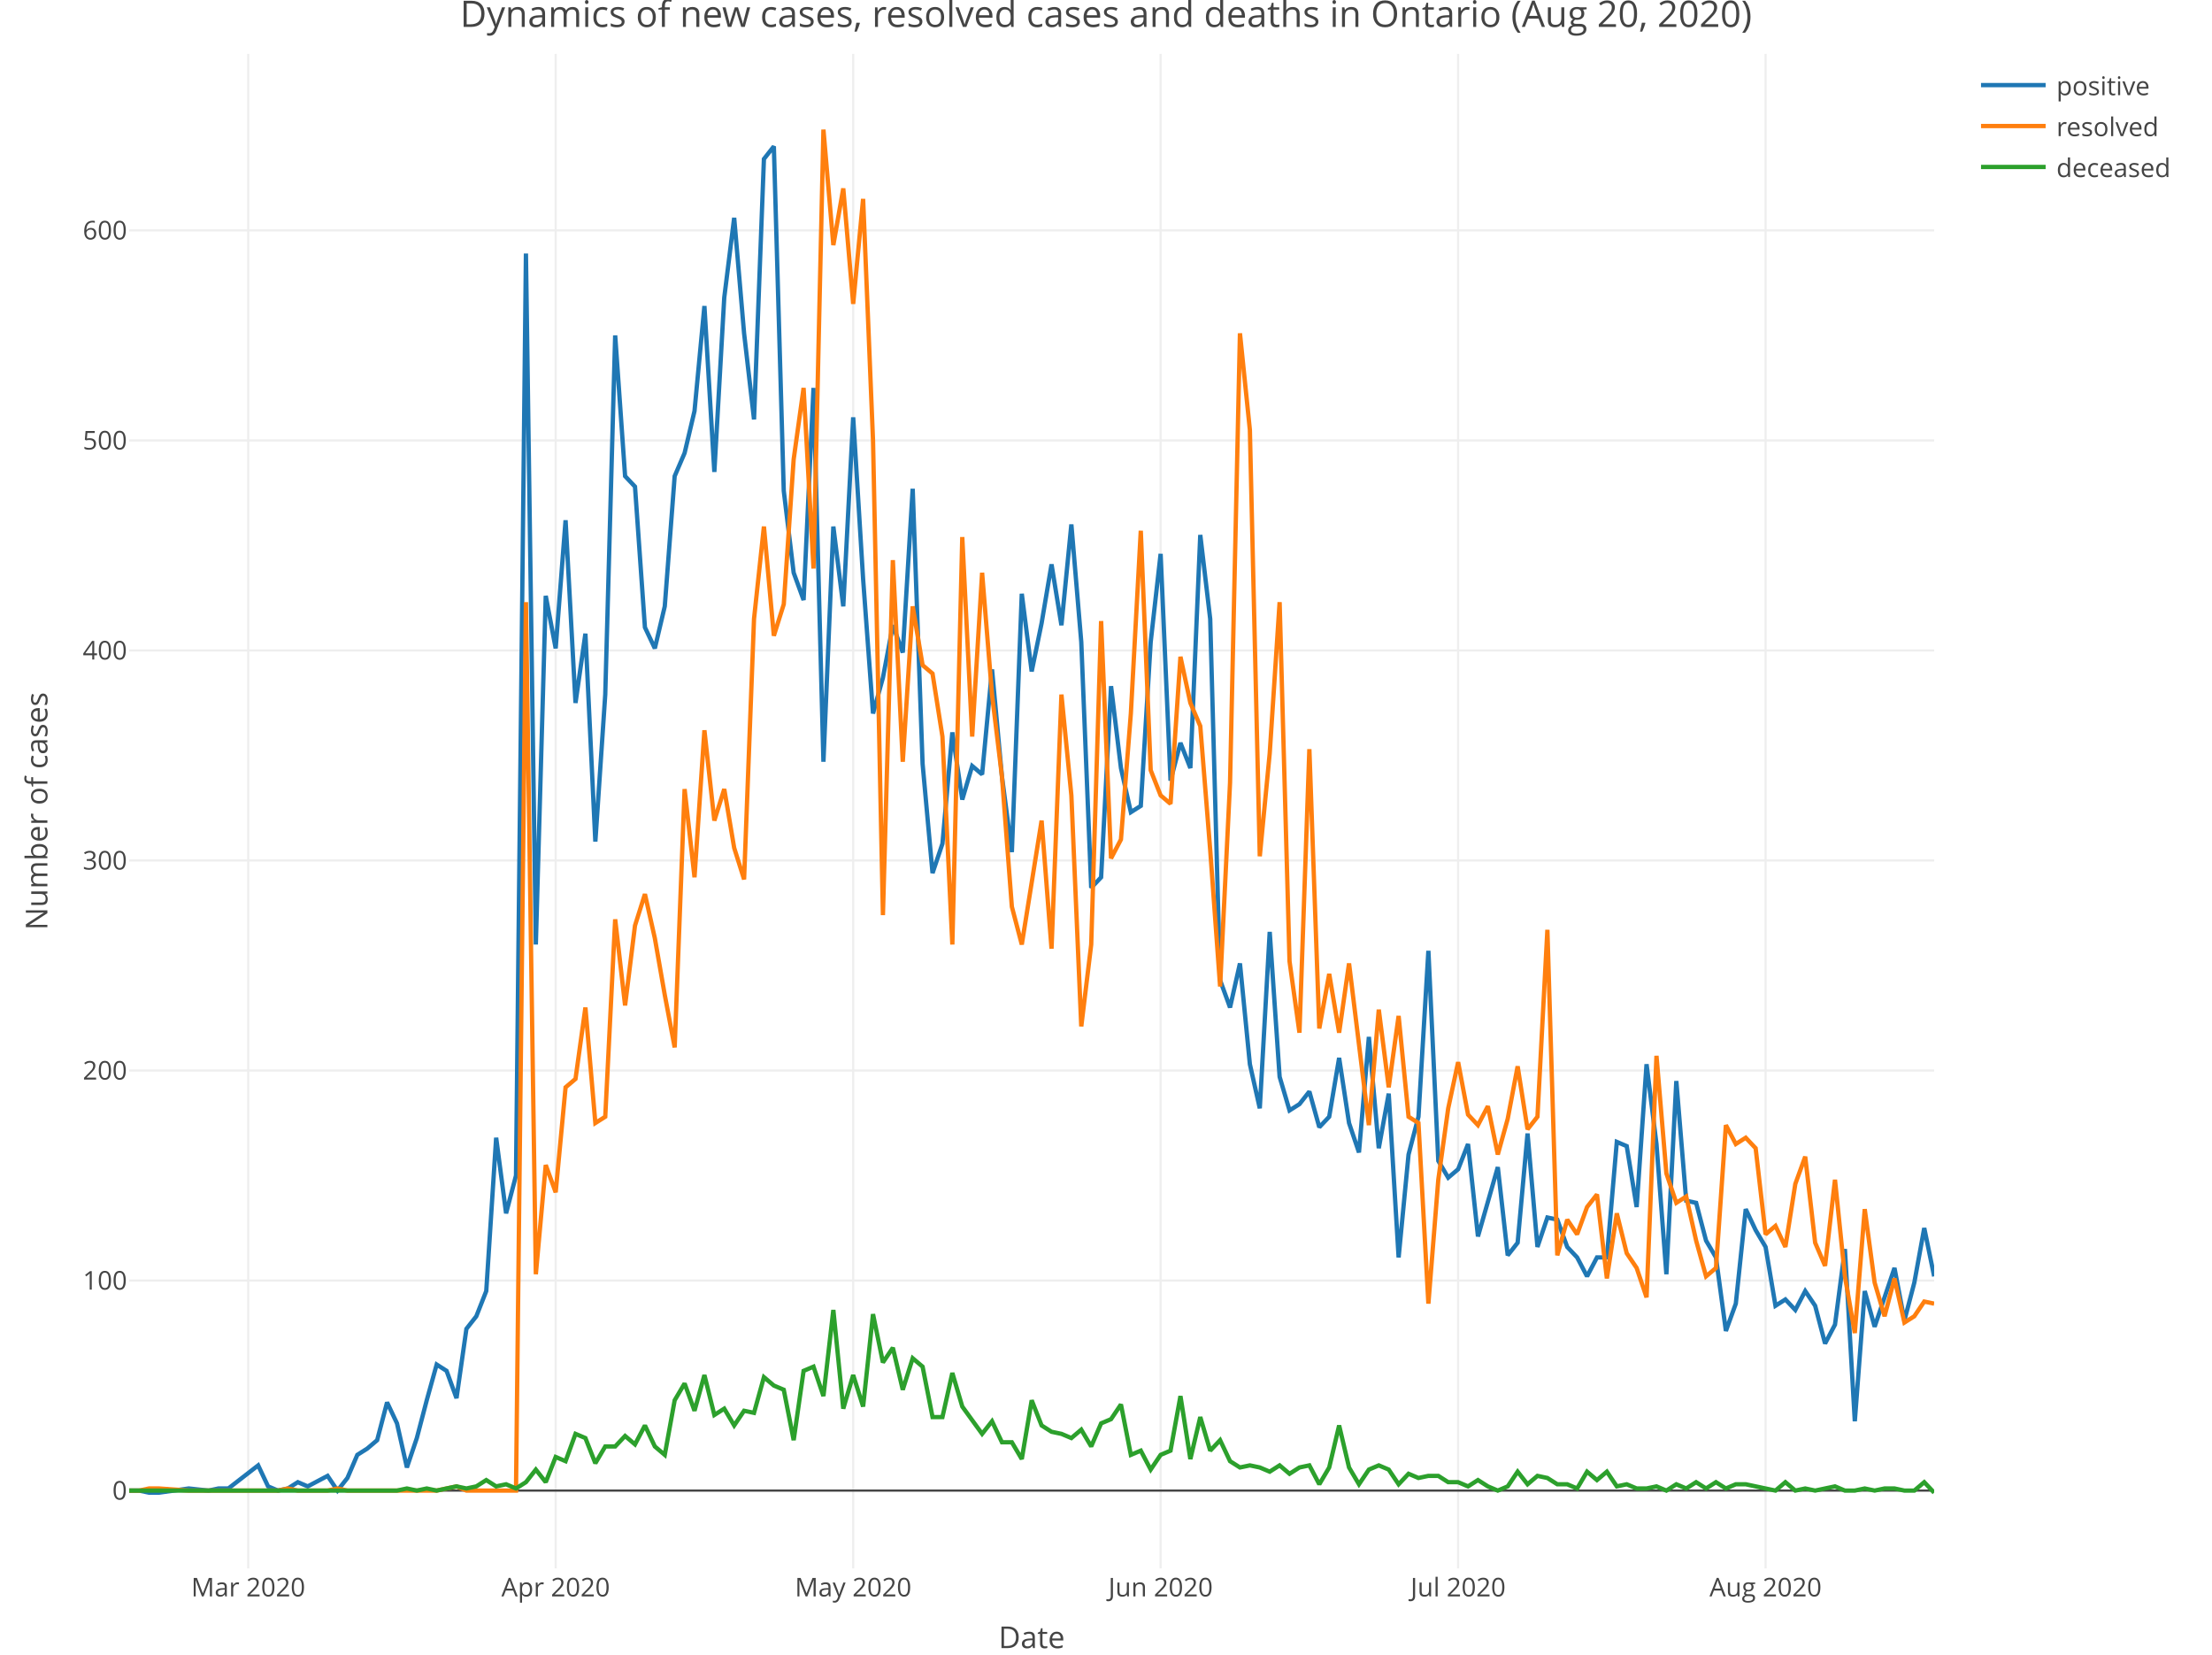
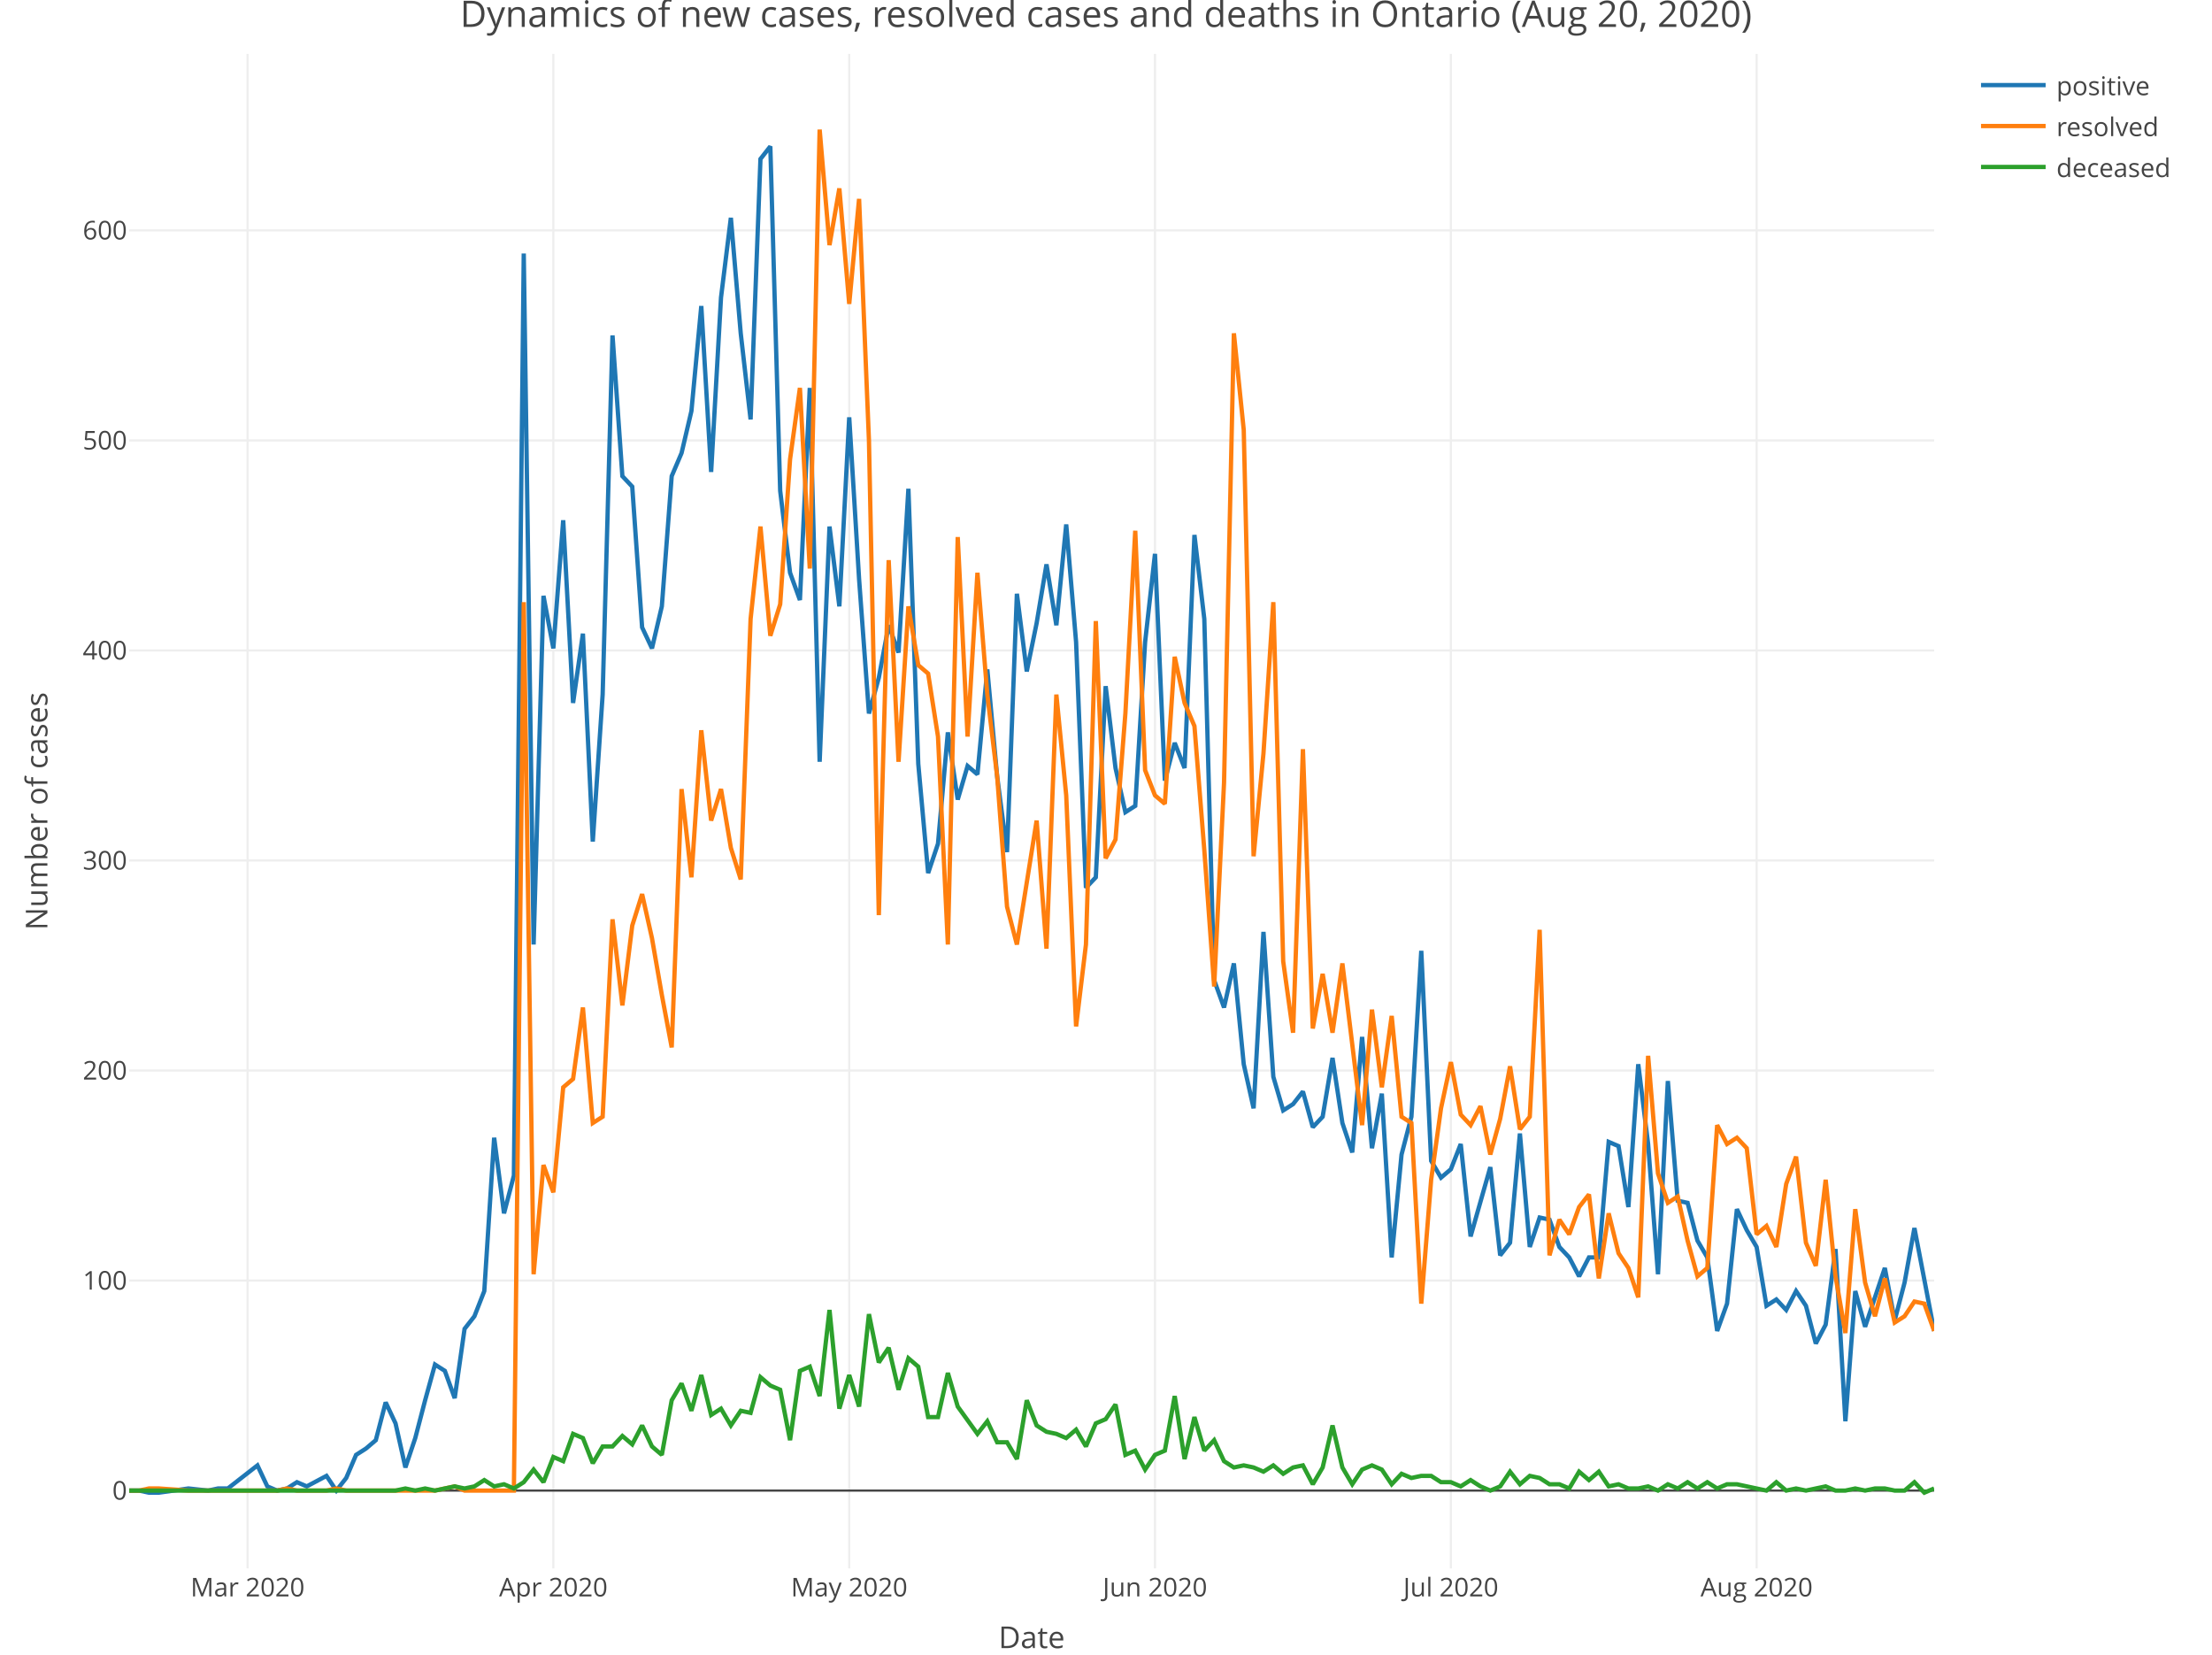
<svg xmlns="http://www.w3.org/2000/svg" class="main-svg" width="1027" height="768" style="" viewBox="0 0 1027 768">
  <rect x="0" y="0" width="1027" height="768" style="fill: rgb(255, 255, 255); fill-opacity: 1;" />
-   <defs id="defs-d98a29">
+   <defs id="defs-26b539">
    <g class="clips">
-       <clipPath id="clipd98a29xyplot" class="plotclip">
+       <clipPath id="clip26b539xyplot" class="plotclip">
        <rect width="838" height="703" />
      </clipPath>
-       <clipPath class="axesclip" id="clipd98a29x">
+       <clipPath class="axesclip" id="clip26b539x">
        <rect x="60" y="0" width="838" height="768" />
      </clipPath>
-       <clipPath class="axesclip" id="clipd98a29y">
+       <clipPath class="axesclip" id="clip26b539y">
        <rect x="0" y="25" width="1027" height="703" />
      </clipPath>
-       <clipPath class="axesclip" id="clipd98a29xy">
+       <clipPath class="axesclip" id="clip26b539xy">
        <rect x="60" y="25" width="838" height="703" />
      </clipPath>
    </g>
    <g class="gradients" />
  </defs>
  <g class="bglayer" />
  <g class="layer-below">
    <g class="imagelayer" />
    <g class="shapelayer" />
  </g>
  <g class="cartesianlayer">
    <g class="subplot xy">
      <g class="layer-subplot">
        <g class="shapelayer" />
        <g class="imagelayer" />
      </g>
      <g class="gridlayer">
        <g class="x">
-           <path class="xgrid crisp" transform="translate(115.25,0)" d="M0,25v703" style="stroke: rgb(238, 238, 238); stroke-opacity: 1; stroke-width: 1px;" />
-           <path class="xgrid crisp" transform="translate(257.99,0)" d="M0,25v703" style="stroke: rgb(238, 238, 238); stroke-opacity: 1; stroke-width: 1px;" />
-           <path class="xgrid crisp" transform="translate(396.12,0)" d="M0,25v703" style="stroke: rgb(238, 238, 238); stroke-opacity: 1; stroke-width: 1px;" />
-           <path class="xgrid crisp" transform="translate(538.86,0)" d="M0,25v703" style="stroke: rgb(238, 238, 238); stroke-opacity: 1; stroke-width: 1px;" />
-           <path class="xgrid crisp" transform="translate(676.99,0)" d="M0,25v703" style="stroke: rgb(238, 238, 238); stroke-opacity: 1; stroke-width: 1px;" />
-           <path class="xgrid crisp" transform="translate(819.73,0)" d="M0,25v703" style="stroke: rgb(238, 238, 238); stroke-opacity: 1; stroke-width: 1px;" />
+           <path class="xgrid crisp" transform="translate(114.95,0)" d="M0,25v703" style="stroke: rgb(238, 238, 238); stroke-opacity: 1; stroke-width: 1px;" />
+           <path class="xgrid crisp" transform="translate(256.91,0)" d="M0,25v703" style="stroke: rgb(238, 238, 238); stroke-opacity: 1; stroke-width: 1px;" />
+           <path class="xgrid crisp" transform="translate(394.28,0)" d="M0,25v703" style="stroke: rgb(238, 238, 238); stroke-opacity: 1; stroke-width: 1px;" />
+           <path class="xgrid crisp" transform="translate(536.24,0)" d="M0,25v703" style="stroke: rgb(238, 238, 238); stroke-opacity: 1; stroke-width: 1px;" />
+           <path class="xgrid crisp" transform="translate(673.62,0)" d="M0,25v703" style="stroke: rgb(238, 238, 238); stroke-opacity: 1; stroke-width: 1px;" />
+           <path class="xgrid crisp" transform="translate(815.57,0)" d="M0,25v703" style="stroke: rgb(238, 238, 238); stroke-opacity: 1; stroke-width: 1px;" />
        </g>
        <g class="y">
          <path class="ygrid crisp" transform="translate(0,594.39)" d="M60,0h838" style="stroke: rgb(238, 238, 238); stroke-opacity: 1; stroke-width: 1px;" />
          <path class="ygrid crisp" transform="translate(0,496.9)" d="M60,0h838" style="stroke: rgb(238, 238, 238); stroke-opacity: 1; stroke-width: 1px;" />
          <path class="ygrid crisp" transform="translate(0,399.41)" d="M60,0h838" style="stroke: rgb(238, 238, 238); stroke-opacity: 1; stroke-width: 1px;" />
          <path class="ygrid crisp" transform="translate(0,301.92)" d="M60,0h838" style="stroke: rgb(238, 238, 238); stroke-opacity: 1; stroke-width: 1px;" />
          <path class="ygrid crisp" transform="translate(0,204.43)" d="M60,0h838" style="stroke: rgb(238, 238, 238); stroke-opacity: 1; stroke-width: 1px;" />
          <path class="ygrid crisp" transform="translate(0,106.94)" d="M60,0h838" style="stroke: rgb(238, 238, 238); stroke-opacity: 1; stroke-width: 1px;" />
        </g>
      </g>
      <g class="zerolinelayer">
        <path class="yzl zl crisp" transform="translate(0,691.88)" d="M60,0h838" style="stroke: rgb(68, 68, 68); stroke-opacity: 1; stroke-width: 1px;" />
      </g>
      <path class="xlines-below" />
      <path class="ylines-below" />
      <g class="overlines-below" />
      <g class="xaxislayer-below" />
      <g class="yaxislayer-below" />
      <g class="overaxes-below" />
-       <g class="plot" transform="translate(60, 25)" clip-path="url('#clipd98a29xyplot')">
+       <g class="plot" transform="translate(60, 25)" clip-path="url('#clip26b539xyplot')">
        <g class="scatterlayer mlayer">
-           <g class="trace scatter traceaf504b" style="stroke-miterlimit: 2; opacity: 1;">
+           <g class="trace scatter traceb3c725" style="stroke-miterlimit: 2; opacity: 1;">
            <g class="fills" />
            <g class="errorbars" />
            <g class="lines">
-               <path class="js-line" d="M0,666.88L4.6,666.88L9.21,667.85L13.81,667.85L27.63,665.9L36.84,666.88L41.44,665.9L46.04,665.9L59.86,655.18L64.46,664.93L69.07,666.88L73.67,665.9L78.27,662.98L82.88,664.93L92.09,660.05L96.69,666.88L101.3,661.03L105.9,650.3L110.51,647.38L115.11,643.48L119.71,625.93L124.32,635.68L128.92,656.15L133.53,642.5L138.13,624.96L142.74,608.38L147.34,611.31L151.95,623.98L156.55,591.81L161.15,585.96L165.76,574.26L170.36,503.09L174.97,538.19L179.57,520.64L184.18,92.67L188.78,413.41L193.38,251.57L197.99,275.95L202.59,216.48L207.2,301.29L211.8,269.12L216.41,365.64L221.01,297.39L225.62,130.69L230.22,196.01L234.82,200.88L239.43,266.2L244.03,275.95L248.64,256.45L253.24,196.01L257.85,185.28L262.45,165.78L267.05,117.04L271.66,194.06L276.26,113.14L280.87,76.1L285.47,129.71L290.08,169.68L294.68,48.8L299.29,42.95L303.89,202.83L308.49,240.85L313.1,253.52L317.7,155.06L322.31,328.59L326.91,219.4L331.52,256.45L336.12,168.71L340.73,243.78L345.33,306.17L349.93,289.59L354.54,265.22L359.14,277.9L363.75,201.86L368.35,329.57L372.96,380.26L377.56,366.61L382.16,314.94L386.77,346.14L391.37,330.54L395.98,334.44L400.58,285.7L405.19,335.41L409.79,370.51L414.4,250.6L419,286.67L423.6,264.25L428.21,236.95L432.81,265.22L437.42,218.43L442.02,273.02L446.63,387.08L451.23,382.21L455.84,293.49L460.44,331.51L465.04,351.99L469.65,349.06L474.25,273.02L478.86,232.08L483.46,337.36L488.07,319.82L492.67,331.51L497.27,223.3L501.88,262.3L506.48,429.98L511.09,442.65L515.69,422.18L520.3,468.97L524.9,489.45L529.51,407.56L534.11,474.82L538.71,490.42L543.32,487.5L547.92,481.65L552.53,498.22L557.13,493.35L561.74,466.05L566.34,496.27L570.95,509.92L575.55,456.3L580.15,507.97L584.76,482.62L589.36,558.66L593.97,510.89L598.57,493.35L603.18,416.33L607.78,513.82L612.38,521.62L616.99,517.72L621.59,506.02L626.2,548.91L635.41,516.74L640.01,557.69L644.62,551.84L649.22,501.14L653.82,553.79L658.43,540.14L663.03,541.12L667.64,553.79L672.24,558.66L676.85,567.44L681.45,558.66L686.05,558.66L690.66,505.04L695.26,506.99L699.87,535.27L704.47,468.97L709.08,506.02L713.68,566.46L718.29,476.77L722.89,532.34L727.49,533.32L732.1,550.86L736.7,558.66L741.31,592.78L745.91,580.11L750.52,536.24L755.12,545.99L759.73,553.79L764.33,581.09L768.93,578.16L773.54,583.04L778.14,574.26L782.75,581.09L787.35,598.63L791.96,589.86L796.56,554.76L801.16,634.7L805.77,574.26L810.37,590.83L814.98,577.19L819.58,563.54L824.19,587.91L828.79,570.36L833.4,545.01L838,567.44" style="vector-effect: non-scaling-stroke; fill: none; stroke: rgb(31, 119, 180); stroke-opacity: 1; stroke-width: 2px; opacity: 1;" />
+               <path class="js-line" d="M0,666.88L4.58,666.88L9.16,667.85L13.74,667.85L27.48,665.9L36.63,666.88L41.21,665.9L45.79,665.9L59.53,655.18L64.11,664.93L68.69,666.88L73.27,665.9L77.85,662.98L82.43,664.93L91.58,660.05L96.16,666.88L100.74,661.03L105.32,650.3L109.9,647.38L114.48,643.48L119.06,625.93L123.64,635.68L128.22,656.15L132.8,642.5L137.38,624.96L141.96,608.38L146.54,611.31L151.11,623.98L155.69,591.81L160.27,585.96L164.85,574.26L169.43,503.09L174.01,538.19L178.59,520.64L183.17,92.67L187.75,413.41L192.33,251.57L196.91,275.95L201.49,216.48L206.07,301.29L210.64,269.12L215.22,365.64L219.8,297.39L224.38,130.69L228.96,196.01L233.54,200.88L238.12,266.2L242.7,275.95L247.28,256.45L251.86,196.01L256.44,185.28L261.02,165.78L265.6,117.04L270.17,194.06L274.75,113.14L279.33,76.1L283.91,129.71L288.49,169.68L293.07,48.8L297.65,42.95L302.23,202.83L306.81,240.85L311.39,253.52L315.97,155.06L320.55,328.59L325.13,219.4L329.7,256.45L334.28,168.71L338.86,243.78L343.44,306.17L348.02,289.59L352.6,265.22L357.18,277.9L361.76,201.86L366.34,329.57L370.92,380.26L375.5,366.61L380.08,314.94L384.66,346.14L389.23,330.54L393.81,334.44L398.39,285.7L402.97,335.41L407.55,370.51L412.13,250.6L416.71,286.67L421.29,264.25L425.87,236.95L430.45,265.22L435.03,218.43L439.61,273.02L444.19,387.08L448.77,382.21L453.34,293.49L457.92,331.51L462.5,351.99L467.08,349.06L471.66,273.02L476.24,232.08L480.82,337.36L485.4,319.82L489.98,331.51L494.56,223.3L499.14,262.3L503.72,429.98L508.3,442.65L512.87,422.18L517.45,468.97L522.03,489.45L526.61,407.56L531.19,474.82L535.77,490.42L540.35,487.5L544.93,481.65L549.51,498.22L554.09,493.35L558.67,466.05L563.25,496.27L567.83,509.92L572.4,456.3L576.98,507.97L581.56,482.62L586.14,558.66L590.72,510.89L595.3,493.35L599.88,416.33L604.46,513.82L609.04,521.62L613.62,517.72L618.2,506.02L622.78,548.91L631.93,516.74L636.51,557.69L641.09,551.84L645.67,501.14L650.25,553.79L654.83,540.14L659.41,541.12L663.99,553.79L668.57,558.66L673.15,567.44L677.73,558.66L682.31,558.66L686.89,505.04L691.46,506.99L696.04,535.27L700.62,468.97L705.2,506.02L709.78,566.46L714.36,476.77L718.94,532.34L723.52,533.32L728.1,550.86L732.68,558.66L737.26,592.78L741.84,580.11L746.42,536.24L750.99,545.99L755.57,553.79L760.15,581.09L764.73,578.16L769.31,583.04L773.89,574.26L778.47,581.09L783.05,598.63L787.63,589.86L792.21,554.76L796.79,634.7L801.37,574.26L805.95,590.83L810.52,577.19L815.1,563.54L819.68,587.91L824.26,570.36L828.84,545.01L838,592.78" style="vector-effect: non-scaling-stroke; fill: none; stroke: rgb(31, 119, 180); stroke-opacity: 1; stroke-width: 2px; opacity: 1;" />
            </g>
            <g class="points" />
            <g class="text" />
          </g>
-           <g class="trace scatter trace402965" style="stroke-miterlimit: 2; opacity: 1;">
+           <g class="trace scatter trace02edc2" style="stroke-miterlimit: 2; opacity: 1;">
            <g class="fills" />
            <g class="errorbars" />
            <g class="lines">
-               <path class="js-line" d="M0,666.88L4.6,666.88L9.21,665.9L13.81,665.9L27.63,666.88L69.07,666.88L73.67,665.9L78.27,666.88L82.88,666.88L92.09,666.88L96.69,665.9L101.3,666.88L105.9,666.88L142.74,666.88L147.34,665.9L151.95,664.93L156.55,666.88L179.57,666.88L184.18,254.5L188.78,566.46L193.38,515.77L197.99,528.44L202.59,479.7L207.2,475.8L211.8,442.65L216.41,496.27L221.01,493.35L225.62,401.71L230.22,441.68L234.82,404.63L239.43,390.01L244.03,410.48L248.64,436.8L253.24,461.17L257.85,341.26L262.45,382.21L267.05,313.97L271.66,355.89L276.26,341.26L280.87,368.56L285.47,383.18L290.08,262.3L294.68,219.4L299.29,270.1L303.89,255.47L308.49,188.21L313.1,155.06L317.7,238.9L322.31,35.15L326.91,88.77L331.52,62.45L336.12,116.07L340.73,67.32L345.33,179.43L349.93,399.76L354.54,235L359.14,328.59L363.75,256.45L368.35,283.75L372.96,287.65L377.56,316.89L382.16,413.41L386.77,224.28L391.37,316.89L395.98,240.85L400.58,297.39L405.19,335.41L409.79,395.86L414.4,413.41L423.6,355.89L428.21,415.35L432.81,297.39L437.42,344.19L442.02,451.43L446.63,413.41L451.23,263.27L455.84,373.43L460.44,364.66L465.04,306.17L469.65,221.35L474.25,332.49L478.86,344.19L483.46,348.09L488.07,279.85L492.67,301.29L497.27,312.02L501.88,369.54L506.48,432.9L511.09,338.34L515.69,129.71L520.3,174.56L524.9,372.46L529.51,324.69L534.11,254.5L538.71,421.2L543.32,454.35L547.92,322.74L552.53,452.4L557.13,427.05L561.74,454.35L566.34,422.18L575.55,497.25L580.15,443.63L584.76,479.7L589.36,446.55L593.97,493.35L598.57,496.27L603.18,580.11L607.78,522.59L612.38,489.45L616.99,468L621.59,492.37L626.2,497.25L630.8,488.47L635.41,510.89L640.01,494.32L644.62,469.95L649.22,499.19L653.82,493.35L658.43,406.58L663.03,557.69L667.64,541.12L672.24,547.94L676.85,535.27L681.45,529.42L686.05,568.41L690.66,538.19L695.26,556.71L699.87,563.54L704.47,577.19L709.08,465.07L713.68,519.67L718.29,533.32L722.89,530.39L727.49,550.86L732.1,567.44L736.7,563.54L741.31,497.25L745.91,506.02L750.52,503.09L755.12,507.97L759.73,547.94L764.33,544.04L768.93,553.79L773.54,524.54L778.14,511.87L782.75,551.84L787.35,562.56L791.96,522.59L796.56,567.44L801.16,593.76L805.77,536.24L810.37,570.36L814.98,585.96L819.58,568.41L824.19,588.88L828.79,585.96L833.4,579.14L838,580.11" style="vector-effect: non-scaling-stroke; fill: none; stroke: rgb(255, 127, 14); stroke-opacity: 1; stroke-width: 2px; opacity: 1;" />
+               <path class="js-line" d="M0,666.88L4.58,666.88L9.16,665.9L13.74,665.9L27.48,666.88L68.69,666.88L73.27,665.9L77.85,666.88L82.43,666.88L91.58,666.88L96.16,665.9L100.74,666.88L105.32,666.88L141.96,666.88L146.54,665.9L151.11,664.93L155.69,666.88L178.59,666.88L183.17,254.5L187.75,566.46L192.33,515.77L196.91,528.44L201.49,479.7L206.07,475.8L210.64,442.65L215.22,496.27L219.8,493.35L224.38,401.71L228.96,441.68L233.54,404.63L238.12,390.01L242.7,410.48L247.28,436.8L251.86,461.17L256.44,341.26L261.02,382.21L265.6,313.97L270.17,355.89L274.75,341.26L279.33,368.56L283.91,383.18L288.49,262.3L293.07,219.4L297.65,270.1L302.23,255.47L306.81,188.21L311.39,155.06L315.97,238.9L320.55,35.15L325.13,88.77L329.7,62.45L334.28,116.07L338.86,67.32L343.44,179.43L348.02,399.76L352.6,235L357.18,328.59L361.76,256.45L366.34,283.75L370.92,287.65L375.5,316.89L380.08,413.41L384.66,224.28L389.23,316.89L393.81,240.85L398.39,297.39L402.97,335.41L407.55,395.86L412.13,413.41L421.29,355.89L425.87,415.35L430.45,297.39L435.03,344.19L439.61,451.43L444.19,413.41L448.77,263.27L453.34,373.43L457.92,364.66L462.5,306.17L467.08,221.35L471.66,332.49L476.24,344.19L480.82,348.09L485.4,279.85L489.98,301.29L494.56,312.02L499.14,369.54L503.72,432.9L508.3,338.34L512.87,129.71L517.45,174.56L522.03,372.46L526.61,324.69L531.19,254.5L535.77,421.2L540.35,454.35L544.93,322.74L549.51,452.4L554.09,427.05L558.67,454.35L563.25,422.18L572.4,497.25L576.98,443.63L581.56,479.7L586.14,446.55L590.72,493.35L595.3,496.27L599.88,580.11L604.46,522.59L609.04,489.45L613.62,468L618.2,492.37L622.78,497.25L627.36,488.47L631.93,510.89L636.51,494.32L641.09,469.95L645.67,499.19L650.25,493.35L654.83,406.58L659.41,557.69L663.99,541.12L668.57,547.94L673.15,535.27L677.73,529.42L682.31,568.41L686.89,538.19L691.46,556.71L696.04,563.54L700.62,577.19L705.2,465.07L709.78,519.67L714.36,533.32L718.94,530.39L723.52,550.86L728.1,567.44L732.68,563.54L737.26,497.25L741.84,506.02L746.42,503.09L750.99,507.97L755.57,547.94L760.15,544.04L764.73,553.79L769.31,524.54L773.89,511.87L778.47,551.84L783.05,562.56L787.63,522.59L792.21,567.44L796.79,593.76L801.37,536.24L805.95,570.36L810.52,585.96L815.1,568.41L819.68,588.88L824.26,585.96L828.84,579.14L833.42,580.11L838,592.78" style="vector-effect: non-scaling-stroke; fill: none; stroke: rgb(255, 127, 14); stroke-opacity: 1; stroke-width: 2px; opacity: 1;" />
            </g>
            <g class="points" />
            <g class="text" />
          </g>
-           <g class="trace scatter traceec7ace" style="stroke-miterlimit: 2; opacity: 1;">
+           <g class="trace scatter trace05055d" style="stroke-miterlimit: 2; opacity: 1;">
            <g class="fills" />
            <g class="errorbars" />
            <g class="lines">
-               <path class="js-line" d="M0,666.88L124.32,666.88L128.92,665.9L133.53,666.88L138.13,665.9L142.74,666.88L147.34,665.9L151.95,664.93L156.55,665.9L161.15,664.93L165.76,662L170.36,664.93L174.97,663.95L179.57,665.9L184.18,662.98L188.78,657.13L193.38,662.98L197.99,651.28L202.59,653.23L207.2,640.55L211.8,642.5L216.41,654.2L221.01,646.4L225.62,646.4L230.22,641.53L234.82,645.43L239.43,636.65L244.03,646.4L248.64,650.3L253.24,624.96L257.85,617.16L262.45,629.83L267.05,613.26L271.66,631.78L276.26,628.85L280.87,636.65L285.47,629.83L290.08,630.8L294.68,614.23L299.29,618.13L303.89,620.08L308.49,643.48L313.1,611.31L317.7,609.36L322.31,623.01L326.91,583.04L331.52,628.85L336.12,613.26L340.73,627.88L345.33,584.98L349.93,607.41L354.54,600.58L359.14,620.08L363.75,605.46L368.35,609.36L372.96,632.75L377.56,632.75L382.16,612.28L386.77,627.88L395.98,640.55L400.58,634.7L405.19,644.45L409.79,644.45L414.4,652.25L419,624.96L423.6,636.65L428.21,639.58L432.81,640.55L437.42,642.5L442.02,638.6L446.63,646.4L451.23,635.68L455.84,633.73L460.44,626.9L465.04,650.3L469.65,648.35L474.25,657.13L478.86,650.3L483.46,648.35L488.07,623.01L492.67,652.25L497.27,632.75L501.88,648.35L506.48,643.48L511.09,653.23L515.69,656.15L520.3,655.18L524.9,656.15L529.51,658.1L534.11,655.18L538.71,659.08L543.32,656.15L547.92,655.18L552.53,663.95L557.13,656.15L561.74,636.65L566.34,656.15L570.95,663.95L575.55,657.13L580.15,655.18L584.76,657.13L589.36,663.95L593.97,659.08L598.57,661.03L603.18,660.05L607.78,660.05L612.38,662.98L616.99,662.98L621.59,664.93L626.2,662L630.8,664.93L635.41,666.88L640.01,664.93L644.62,658.1L649.22,663.95L653.82,660.05L658.43,661.03L663.03,663.95L667.64,663.95L672.24,665.9L676.85,658.1L681.45,662L686.05,658.1L690.66,664.93L695.26,663.95L699.87,665.9L704.47,665.9L709.08,664.93L713.68,666.88L718.29,663.95L722.89,665.9L727.49,662.98L732.1,665.9L736.7,662.98L741.31,665.9L745.91,663.95L750.52,663.95L764.33,666.88L768.93,662.98L773.54,666.88L778.14,665.9L782.75,666.88L787.35,665.9L791.96,664.93L796.56,666.88L801.16,666.88L805.77,665.9L810.37,666.88L814.98,665.9L819.58,665.9L824.19,666.88L828.79,666.88L833.4,662.98L838,667.85" style="vector-effect: non-scaling-stroke; fill: none; stroke: rgb(44, 160, 44); stroke-opacity: 1; stroke-width: 2px; opacity: 1;" />
+               <path class="js-line" d="M0,666.88L123.64,666.88L128.22,665.9L132.8,666.88L137.38,665.9L141.96,666.88L146.54,665.9L151.11,664.93L155.69,665.9L160.27,664.93L164.85,662L169.43,664.93L174.01,663.95L178.59,665.9L183.17,662.98L187.75,657.13L192.33,662.98L196.91,651.28L201.49,653.23L206.07,640.55L210.64,642.5L215.22,654.2L219.8,646.4L224.38,646.4L228.96,641.53L233.54,645.43L238.12,636.65L242.7,646.4L247.28,650.3L251.86,624.96L256.44,617.16L261.02,629.83L265.6,613.26L270.17,631.78L274.75,628.85L279.33,636.65L283.91,629.83L288.49,630.8L293.07,614.23L297.65,618.13L302.23,620.08L306.81,643.48L311.39,611.31L315.97,609.36L320.55,623.01L325.13,583.04L329.7,628.85L334.28,613.26L338.86,627.88L343.44,584.98L348.02,607.41L352.6,600.58L357.18,620.08L361.76,605.46L366.34,609.36L370.92,632.75L375.5,632.75L380.08,612.28L384.66,627.88L393.81,640.55L398.39,634.7L402.97,644.45L407.55,644.45L412.13,652.25L416.71,624.96L421.29,636.65L425.87,639.58L430.45,640.55L435.03,642.5L439.61,638.6L444.19,646.4L448.77,635.68L453.34,633.73L457.92,626.9L462.5,650.3L467.08,648.35L471.66,657.13L476.24,650.3L480.82,648.35L485.4,623.01L489.98,652.25L494.56,632.75L499.14,648.35L503.72,643.48L508.3,653.23L512.87,656.15L517.45,655.18L522.03,656.15L526.61,658.1L531.19,655.18L535.77,659.08L540.35,656.15L544.93,655.18L549.51,663.95L554.09,656.15L558.67,636.65L563.25,656.15L567.83,663.95L572.4,657.13L576.98,655.18L581.56,657.13L586.14,663.95L590.72,659.08L595.3,661.03L599.88,660.05L604.46,660.05L609.04,662.98L613.62,662.98L618.2,664.93L622.78,662L627.36,664.93L631.93,666.88L636.51,664.93L641.09,658.1L645.67,663.95L650.25,660.05L654.83,661.03L659.41,663.95L663.99,663.95L668.57,665.9L673.15,658.1L677.73,662L682.31,658.1L686.89,664.93L691.46,663.95L696.04,665.9L700.62,665.9L705.2,664.93L709.78,666.88L714.36,663.95L718.94,665.9L723.52,662.98L728.1,665.9L732.68,662.98L737.26,665.9L741.84,663.95L746.42,663.95L760.15,666.88L764.73,662.98L769.31,666.88L773.89,665.9L778.47,666.88L783.05,665.9L787.63,664.93L792.21,666.88L796.79,666.88L801.37,665.9L805.95,666.88L810.52,665.9L815.1,665.9L819.68,666.88L824.26,666.88L828.84,662.98L833.42,667.85L838,665.9" style="vector-effect: non-scaling-stroke; fill: none; stroke: rgb(44, 160, 44); stroke-opacity: 1; stroke-width: 2px; opacity: 1;" />
            </g>
            <g class="points" />
            <g class="text" />
          </g>
        </g>
      </g>
      <g class="overplot" />
      <path class="xlines-above crisp" style="fill: none;" d="M0,0" />
      <path class="ylines-above crisp" style="fill: none;" d="M0,0" />
      <g class="overlines-above" />
      <g class="xaxislayer-above">
        <g class="xtick">
-           <text text-anchor="middle" x="0" y="741" transform="translate(115.25,0)" style="font-family: 'Open Sans', verdana, arial, sans-serif; font-size: 12px; fill: rgb(68, 68, 68); fill-opacity: 1; white-space: pre;">Mar 2020</text>
-         </g>
-         <g class="xtick">
-           <text text-anchor="middle" x="0" y="741" transform="translate(257.99,0)" style="font-family: 'Open Sans', verdana, arial, sans-serif; font-size: 12px; fill: rgb(68, 68, 68); fill-opacity: 1; white-space: pre;">Apr 2020</text>
-         </g>
-         <g class="xtick">
-           <text text-anchor="middle" x="0" y="741" transform="translate(396.12,0)" style="font-family: 'Open Sans', verdana, arial, sans-serif; font-size: 12px; fill: rgb(68, 68, 68); fill-opacity: 1; white-space: pre;">May 2020</text>
-         </g>
-         <g class="xtick">
-           <text text-anchor="middle" x="0" y="741" transform="translate(538.86,0)" style="font-family: 'Open Sans', verdana, arial, sans-serif; font-size: 12px; fill: rgb(68, 68, 68); fill-opacity: 1; white-space: pre;">Jun 2020</text>
-         </g>
-         <g class="xtick">
-           <text text-anchor="middle" x="0" y="741" transform="translate(676.99,0)" style="font-family: 'Open Sans', verdana, arial, sans-serif; font-size: 12px; fill: rgb(68, 68, 68); fill-opacity: 1; white-space: pre;">Jul 2020</text>
-         </g>
-         <g class="xtick">
-           <text text-anchor="middle" x="0" y="741" transform="translate(819.73,0)" style="font-family: 'Open Sans', verdana, arial, sans-serif; font-size: 12px; fill: rgb(68, 68, 68); fill-opacity: 1; white-space: pre;">Aug 2020</text>
+           <text text-anchor="middle" x="0" y="741" transform="translate(114.95,0)" style="font-family: 'Open Sans', verdana, arial, sans-serif; font-size: 12px; fill: rgb(68, 68, 68); fill-opacity: 1; white-space: pre;">Mar 2020</text>
+         </g>
+         <g class="xtick">
+           <text text-anchor="middle" x="0" y="741" transform="translate(256.91,0)" style="font-family: 'Open Sans', verdana, arial, sans-serif; font-size: 12px; fill: rgb(68, 68, 68); fill-opacity: 1; white-space: pre;">Apr 2020</text>
+         </g>
+         <g class="xtick">
+           <text text-anchor="middle" x="0" y="741" transform="translate(394.28,0)" style="font-family: 'Open Sans', verdana, arial, sans-serif; font-size: 12px; fill: rgb(68, 68, 68); fill-opacity: 1; white-space: pre;">May 2020</text>
+         </g>
+         <g class="xtick">
+           <text text-anchor="middle" x="0" y="741" transform="translate(536.24,0)" style="font-family: 'Open Sans', verdana, arial, sans-serif; font-size: 12px; fill: rgb(68, 68, 68); fill-opacity: 1; white-space: pre;">Jun 2020</text>
+         </g>
+         <g class="xtick">
+           <text text-anchor="middle" x="0" y="741" transform="translate(673.62,0)" style="font-family: 'Open Sans', verdana, arial, sans-serif; font-size: 12px; fill: rgb(68, 68, 68); fill-opacity: 1; white-space: pre;">Jul 2020</text>
+         </g>
+         <g class="xtick">
+           <text text-anchor="middle" x="0" y="741" transform="translate(815.57,0)" style="font-family: 'Open Sans', verdana, arial, sans-serif; font-size: 12px; fill: rgb(68, 68, 68); fill-opacity: 1; white-space: pre;">Aug 2020</text>
        </g>
      </g>
      <g class="yaxislayer-above">
        <g class="ytick">
          <text text-anchor="end" x="59" y="4.2" transform="translate(0,691.88)" style="font-family: 'Open Sans', verdana, arial, sans-serif; font-size: 12px; fill: rgb(68, 68, 68); fill-opacity: 1; white-space: pre;">0</text>
        </g>
        <g class="ytick">
          <text text-anchor="end" x="59" y="4.2" transform="translate(0,594.39)" style="font-family: 'Open Sans', verdana, arial, sans-serif; font-size: 12px; fill: rgb(68, 68, 68); fill-opacity: 1; white-space: pre;">100</text>
        </g>
        <g class="ytick">
          <text text-anchor="end" x="59" y="4.2" transform="translate(0,496.9)" style="font-family: 'Open Sans', verdana, arial, sans-serif; font-size: 12px; fill: rgb(68, 68, 68); fill-opacity: 1; white-space: pre;">200</text>
        </g>
        <g class="ytick">
          <text text-anchor="end" x="59" y="4.2" transform="translate(0,399.41)" style="font-family: 'Open Sans', verdana, arial, sans-serif; font-size: 12px; fill: rgb(68, 68, 68); fill-opacity: 1; white-space: pre;">300</text>
        </g>
        <g class="ytick">
          <text text-anchor="end" x="59" y="4.2" transform="translate(0,301.92)" style="font-family: 'Open Sans', verdana, arial, sans-serif; font-size: 12px; fill: rgb(68, 68, 68); fill-opacity: 1; white-space: pre;">400</text>
        </g>
        <g class="ytick">
          <text text-anchor="end" x="59" y="4.2" transform="translate(0,204.43)" style="font-family: 'Open Sans', verdana, arial, sans-serif; font-size: 12px; fill: rgb(68, 68, 68); fill-opacity: 1; white-space: pre;">500</text>
        </g>
        <g class="ytick">
          <text text-anchor="end" x="59" y="4.2" transform="translate(0,106.94)" style="font-family: 'Open Sans', verdana, arial, sans-serif; font-size: 12px; fill: rgb(68, 68, 68); fill-opacity: 1; white-space: pre;">600</text>
        </g>
      </g>
      <g class="overaxes-above" />
    </g>
  </g>
  <g class="polarlayer" />
  <g class="ternarylayer" />
  <g class="geolayer" />
  <g class="funnelarealayer" />
  <g class="pielayer" />
  <g class="treemaplayer" />
  <g class="sunburstlayer" />
  <g class="glimages" />
-   <defs id="topdefs-d98a29">
+   <defs id="topdefs-26b539">
    <g class="clips" />
-     <clipPath id="legendd98a29">
+     <clipPath id="legend26b539">
      <rect width="102" height="67" x="0" y="0" />
    </clipPath>
  </defs>
  <g class="layer-above">
    <g class="imagelayer" />
    <g class="shapelayer" />
  </g>
  <g class="infolayer">
    <g class="legend" pointer-events="all" transform="translate(914.76, 25)">
      <rect class="bg" shape-rendering="crispEdges" style="stroke: rgb(68, 68, 68); stroke-opacity: 1; fill: rgb(255, 255, 255); fill-opacity: 1; stroke-width: 0px;" width="102" height="67" x="0" y="0" />
-       <g class="scrollbox" transform="translate(0, 0)" clip-path="url('#legendd98a29')">
+       <g class="scrollbox" transform="translate(0, 0)" clip-path="url('#legend26b539')">
        <g class="groups">
          <g class="traces" style="opacity: 1;" transform="translate(0, 14.5)">
            <text class="legendtext user-select-none" text-anchor="start" x="40" y="4.68" style="font-family: 'Open Sans', verdana, arial, sans-serif; font-size: 12px; fill: rgb(68, 68, 68); fill-opacity: 1; white-space: pre;">positive</text>
            <g class="layers" style="opacity: 1;">
              <g class="legendfill" />
              <g class="legendlines">
                <path class="js-line" d="M5,0h30" style="fill: none; stroke: rgb(31, 119, 180); stroke-opacity: 1; stroke-width: 2px;" />
              </g>
              <g class="legendsymbols">
                <g class="legendpoints" />
              </g>
            </g>
            <rect class="legendtoggle" pointer-events="all" x="0" y="-9.5" width="96.109" height="19" style="cursor: pointer; fill: rgb(0, 0, 0); fill-opacity: 0;" />
          </g>
          <g class="traces" style="opacity: 1;" transform="translate(0, 33.5)">
            <text class="legendtext user-select-none" text-anchor="start" x="40" y="4.68" style="font-family: 'Open Sans', verdana, arial, sans-serif; font-size: 12px; fill: rgb(68, 68, 68); fill-opacity: 1; white-space: pre;">resolved</text>
            <g class="layers" style="opacity: 1;">
              <g class="legendfill" />
              <g class="legendlines">
                <path class="js-line" d="M5,0h30" style="fill: none; stroke: rgb(255, 127, 14); stroke-opacity: 1; stroke-width: 2px;" />
              </g>
              <g class="legendsymbols">
                <g class="legendpoints" />
              </g>
            </g>
            <rect class="legendtoggle" pointer-events="all" x="0" y="-9.5" width="96.109" height="19" style="cursor: pointer; fill: rgb(0, 0, 0); fill-opacity: 0;" />
          </g>
          <g class="traces" style="opacity: 1;" transform="translate(0, 52.5)">
            <text class="legendtext user-select-none" text-anchor="start" x="40" y="4.68" style="font-family: 'Open Sans', verdana, arial, sans-serif; font-size: 12px; fill: rgb(68, 68, 68); fill-opacity: 1; white-space: pre;">deceased</text>
            <g class="layers" style="opacity: 1;">
              <g class="legendfill" />
              <g class="legendlines">
                <path class="js-line" d="M5,0h30" style="fill: none; stroke: rgb(44, 160, 44); stroke-opacity: 1; stroke-width: 2px;" />
              </g>
              <g class="legendsymbols">
                <g class="legendpoints" />
              </g>
            </g>
            <rect class="legendtoggle" pointer-events="all" x="0" y="-9.5" width="96.109" height="19" style="cursor: pointer; fill: rgb(0, 0, 0); fill-opacity: 0;" />
          </g>
        </g>
      </g>
      <rect class="scrollbar" rx="20" ry="3" width="0" height="0" style="fill: rgb(128, 139, 164); fill-opacity: 1;" x="0" y="0" />
    </g>
    <g class="g-gtitle">
      <text class="gtitle" x="513.5" y="12.5" text-anchor="middle" dy="0em" style="font-family: 'Open Sans', verdana, arial, sans-serif; font-size: 17px; fill: rgb(68, 68, 68); opacity: 1; font-weight: normal; white-space: pre;">Dynamics of new cases, resolved cases and deaths in Ontario (Aug 20, 2020)</text>
    </g>
    <g class="g-xtitle" transform="translate(0,-15)">
      <text class="xtitle" x="479" y="780" text-anchor="middle" style="font-family: 'Open Sans', verdana, arial, sans-serif; font-size: 14px; fill: rgb(68, 68, 68); opacity: 1; font-weight: normal; white-space: pre;">Date</text>
    </g>
    <g class="g-ytitle">
      <text class="ytitle" transform="rotate(-90,22,376.5)" x="22" y="376.5" text-anchor="middle" style="font-family: 'Open Sans', verdana, arial, sans-serif; font-size: 14px; fill: rgb(68, 68, 68); opacity: 1; font-weight: normal; white-space: pre;">Number of cases</text>
    </g>
  </g>
</svg>
